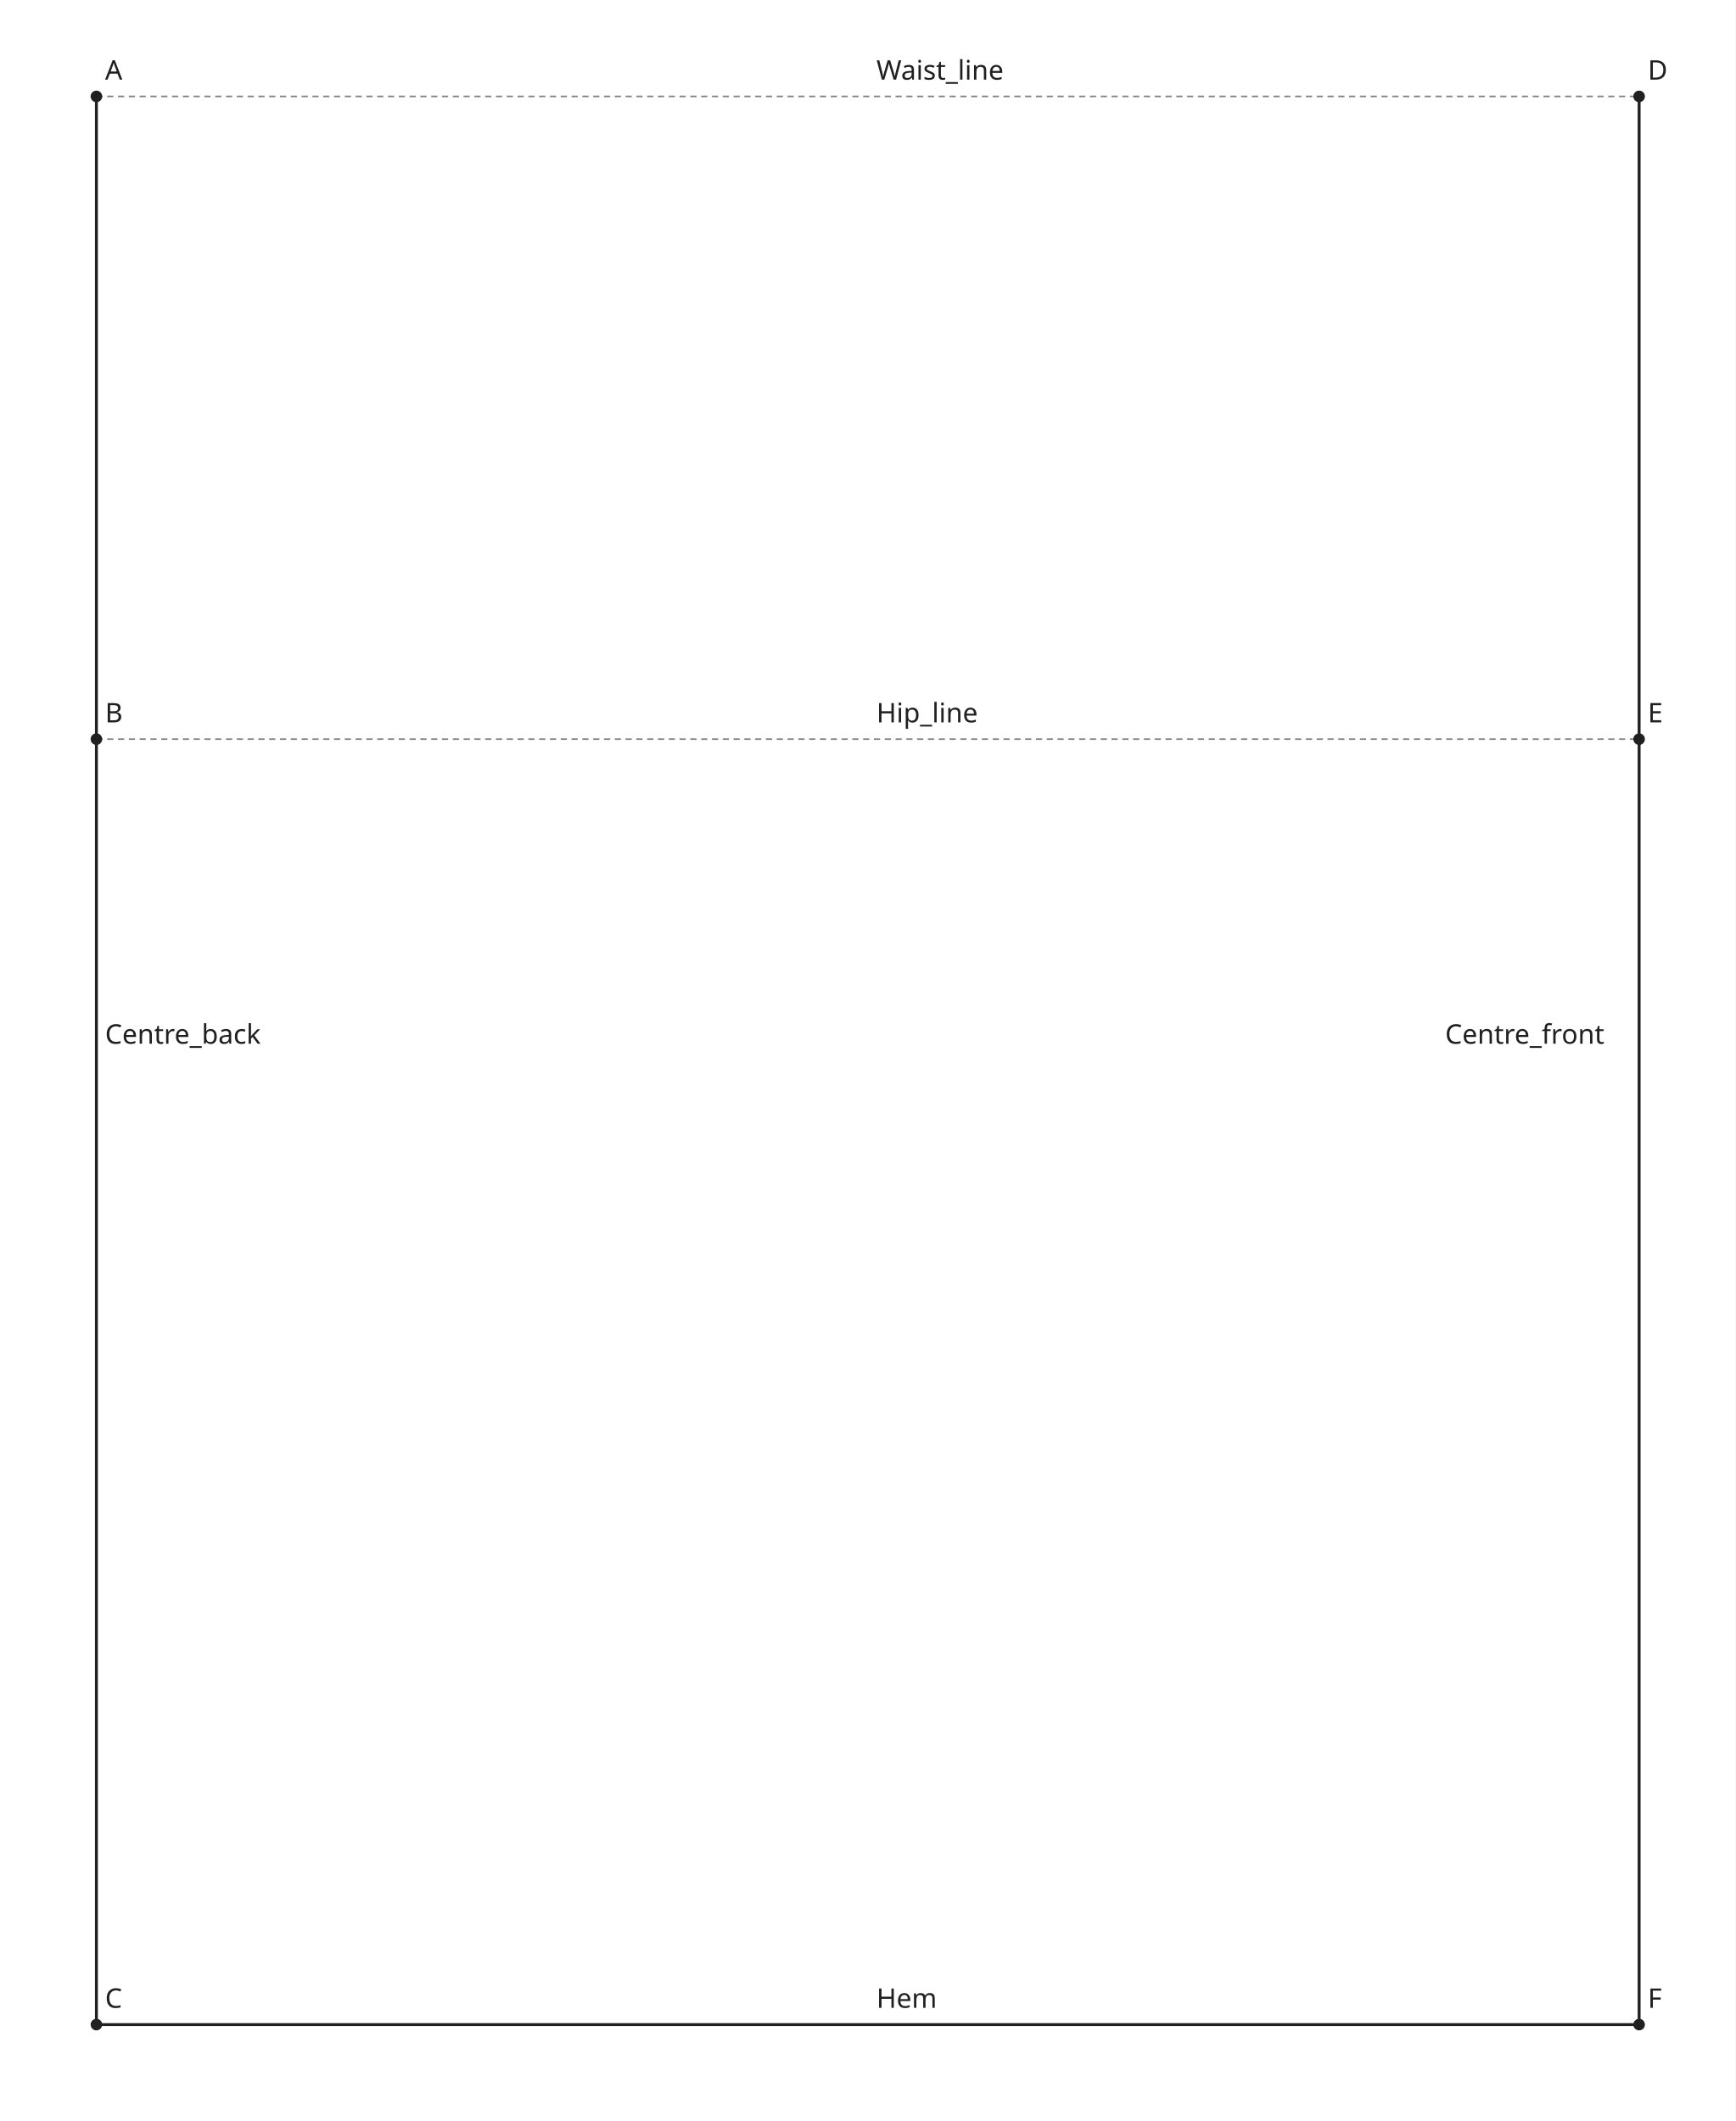
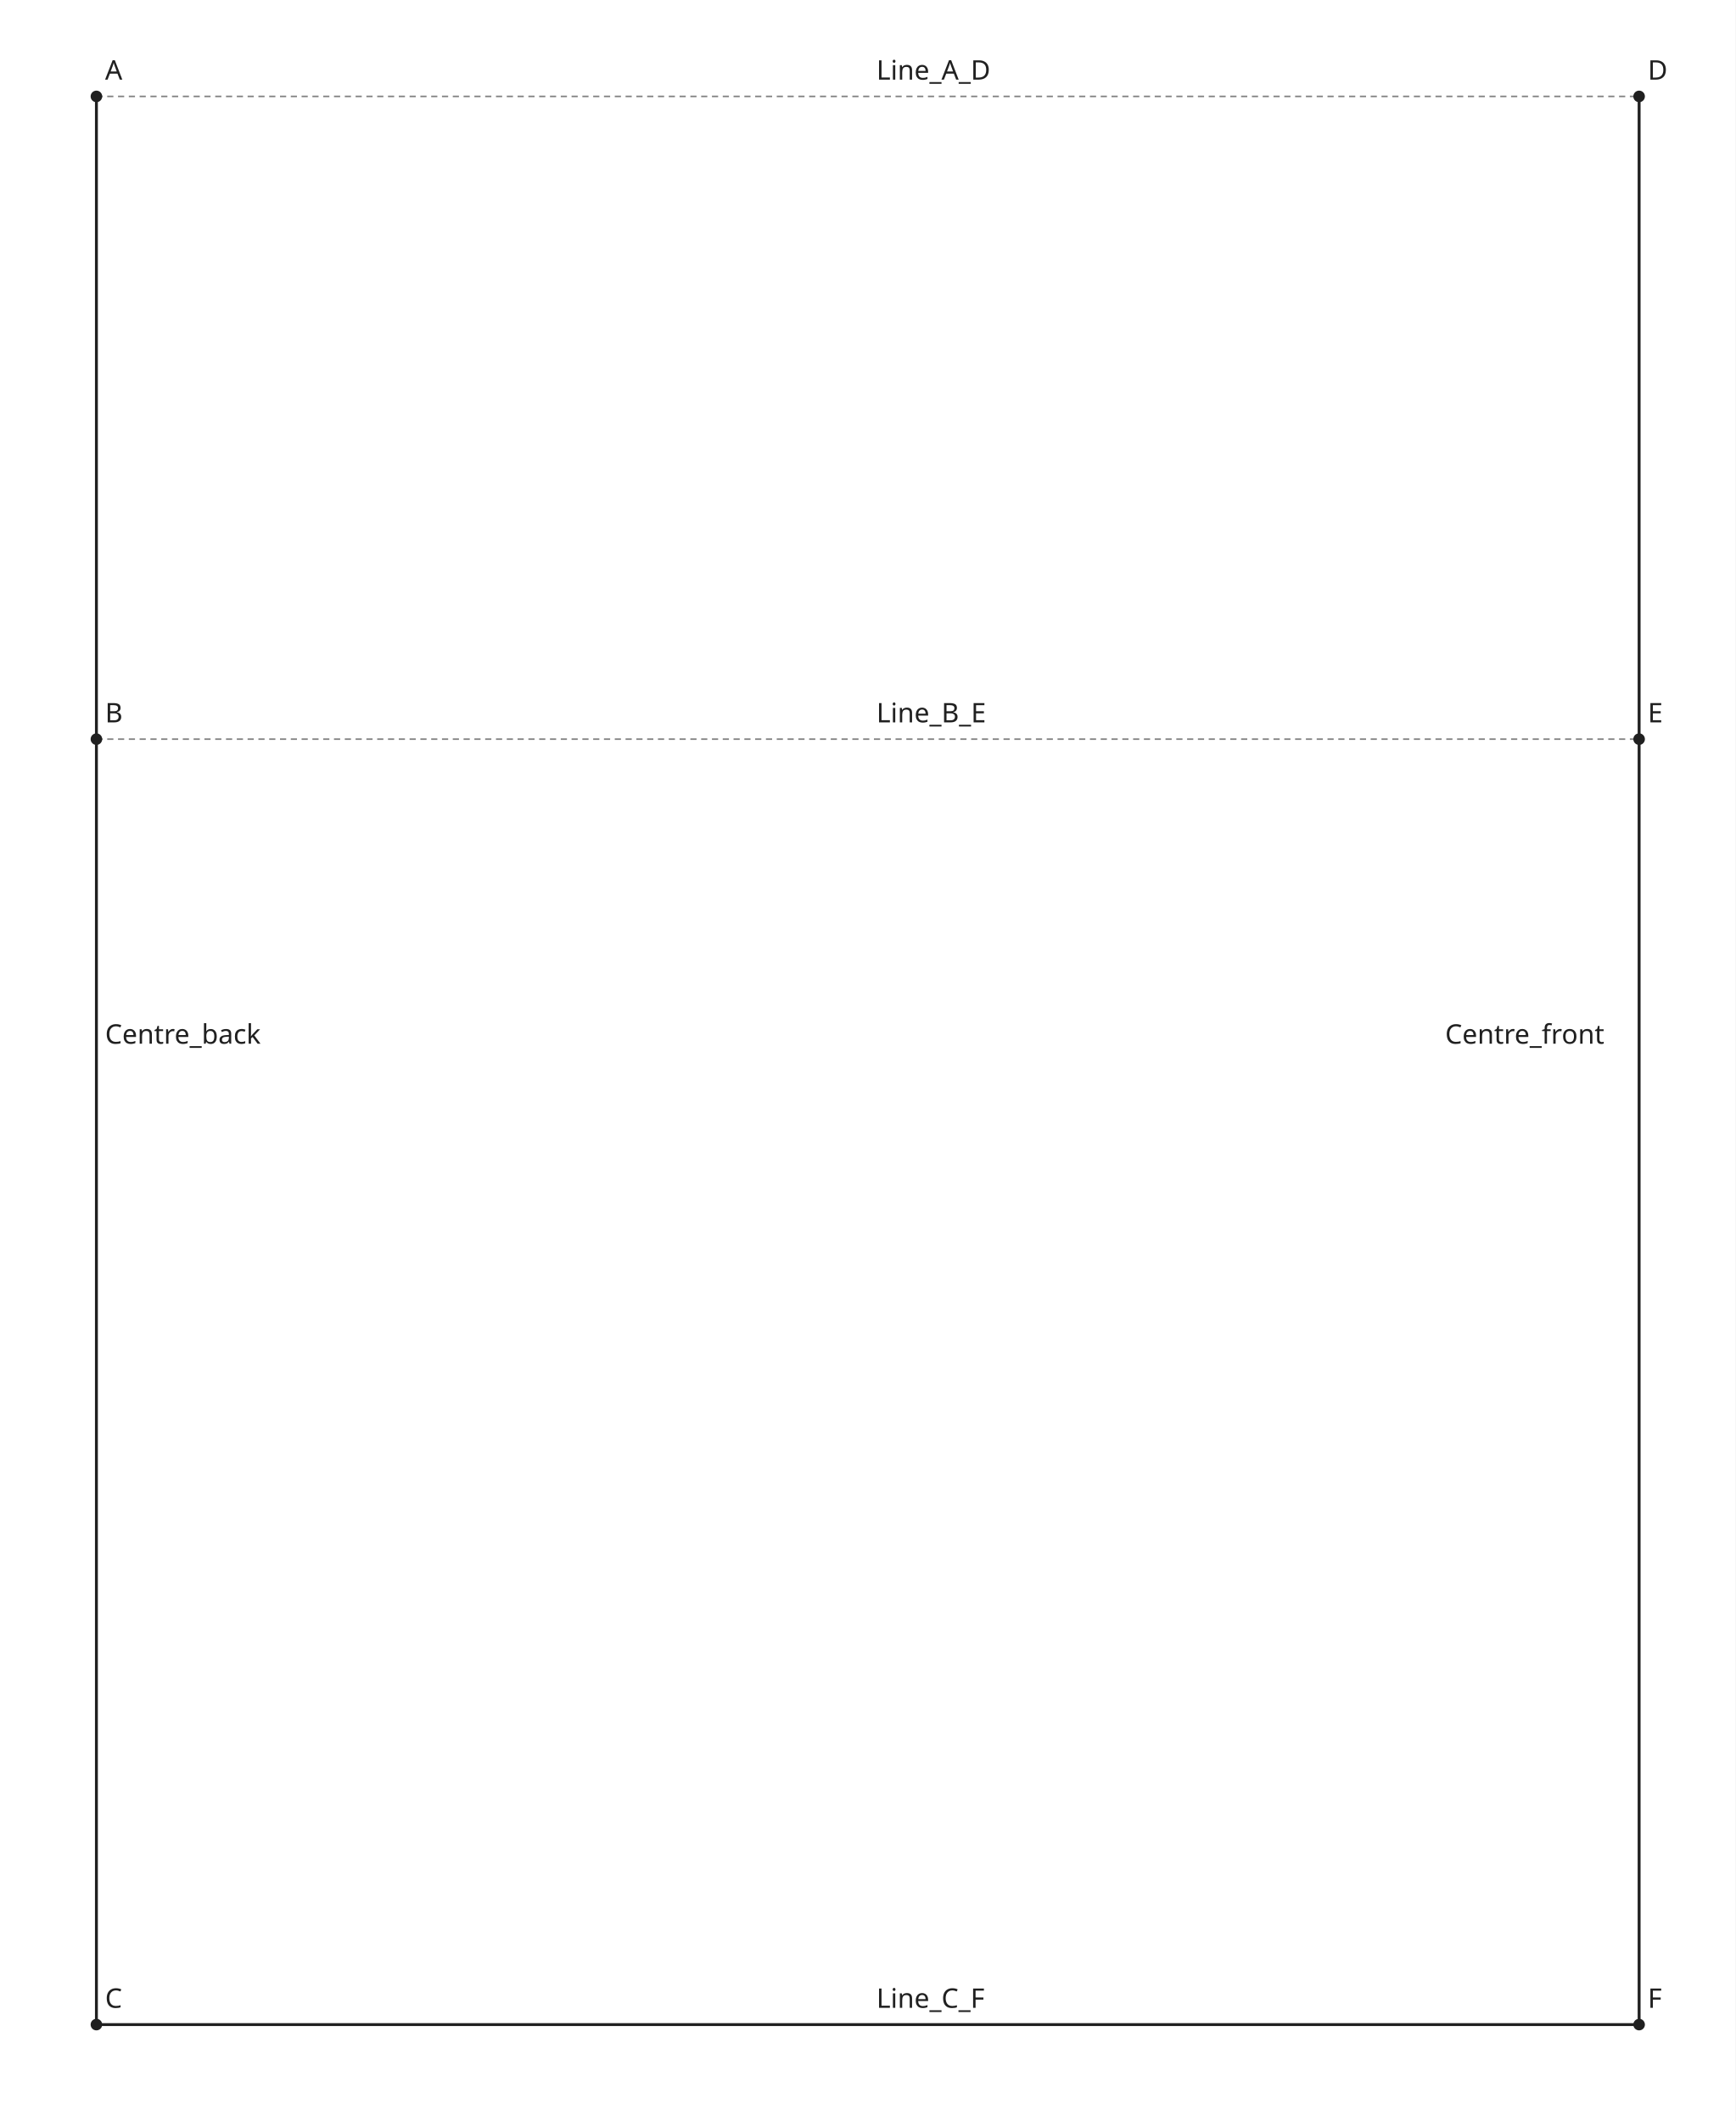
<svg xmlns="http://www.w3.org/2000/svg" width="540mm" height="660mm" viewBox="-30 -30 540 660">
  <rect x="-30" y="-30" width="540" height="660" fill="#ffffff" />
-   <path data-id="14" data-name="Waist_line" d="M 0 0 L 480 0" fill="none" stroke="#808080" stroke-width="0.48" stroke-dasharray="1.92 1.44" />
-   <path data-id="16" data-name="Hip_line" d="M 0 200 L 480 200" fill="none" stroke="#808080" stroke-width="0.48" stroke-dasharray="1.92 1.44" />
+   <path data-id="14" data-name="Line_A_D" d="M 0 0 L 480 0" fill="none" stroke="#808080" stroke-width="0.48" stroke-dasharray="1.92 1.44" />
+   <path data-id="16" data-name="Line_B_E" d="M 0 200 L 480 200" fill="none" stroke="#808080" stroke-width="0.48" stroke-dasharray="1.92 1.44" />
  <path data-id="18" data-name="Centre_back" d="M 0 0 L 0 600" fill="none" stroke="#202020" stroke-width="0.9" />
  <path data-id="19" data-name="Centre_front" d="M 480 0 L 480 600" fill="none" stroke="#202020" stroke-width="0.9" />
-   <path data-id="20" data-name="Hem" d="M 0 600 L 480 600" fill="none" stroke="#202020" stroke-width="0.9" />
+   <path data-id="20" data-name="Line_C_F" d="M 0 600 L 480 600" fill="none" stroke="#202020" stroke-width="0.9" />
  <circle data-id="10" data-name="A" cx="0" cy="0" r="1.8" fill="#202020" />
  <circle data-id="11" data-name="B" cx="0" cy="200" r="1.8" fill="#202020" />
  <circle data-id="12" data-name="C" cx="0" cy="600" r="1.8" fill="#202020" />
  <circle data-id="13" data-name="D" cx="480" cy="0" r="1.8" fill="#202020" />
  <circle data-id="15" data-name="E" cx="480" cy="200" r="1.8" fill="#202020" />
  <circle data-id="17" data-name="F" cx="480" cy="600" r="1.8" fill="#202020" />
  <text x="2.7" y="-5.22" font-family="sans-serif" font-size="8.4" fill="#202020">A</text>
  <text x="2.7" y="194.78" font-family="sans-serif" font-size="8.4" fill="#202020">B</text>
  <text x="2.7" y="594.78" font-family="sans-serif" font-size="8.4" fill="#202020">C</text>
  <text x="482.7" y="-5.22" font-family="sans-serif" font-size="8.4" fill="#202020">D</text>
  <text x="482.7" y="194.78" font-family="sans-serif" font-size="8.4" fill="#202020">E</text>
  <text x="482.7" y="594.78" font-family="sans-serif" font-size="8.4" fill="#202020">F</text>
-   <text x="242.7" y="-5.22" font-family="sans-serif" font-size="8.4" fill="#202020">Waist_line</text>
-   <text x="242.7" y="194.78" font-family="sans-serif" font-size="8.4" fill="#202020">Hip_line</text>
+   <text x="242.7" y="-5.22" font-family="sans-serif" font-size="8.4" fill="#202020">Line_A_D</text>
+   <text x="242.7" y="194.78" font-family="sans-serif" font-size="8.4" fill="#202020">Line_B_E</text>
  <text x="2.7" y="294.78" font-family="sans-serif" font-size="8.4" fill="#202020">Centre_back</text>
  <text x="419.642" y="294.78" font-family="sans-serif" font-size="8.4" fill="#202020">Centre_front</text>
-   <text x="242.7" y="594.78" font-family="sans-serif" font-size="8.4" fill="#202020">Hem</text>
+   <text x="242.7" y="594.78" font-family="sans-serif" font-size="8.4" fill="#202020">Line_C_F</text>
</svg>
